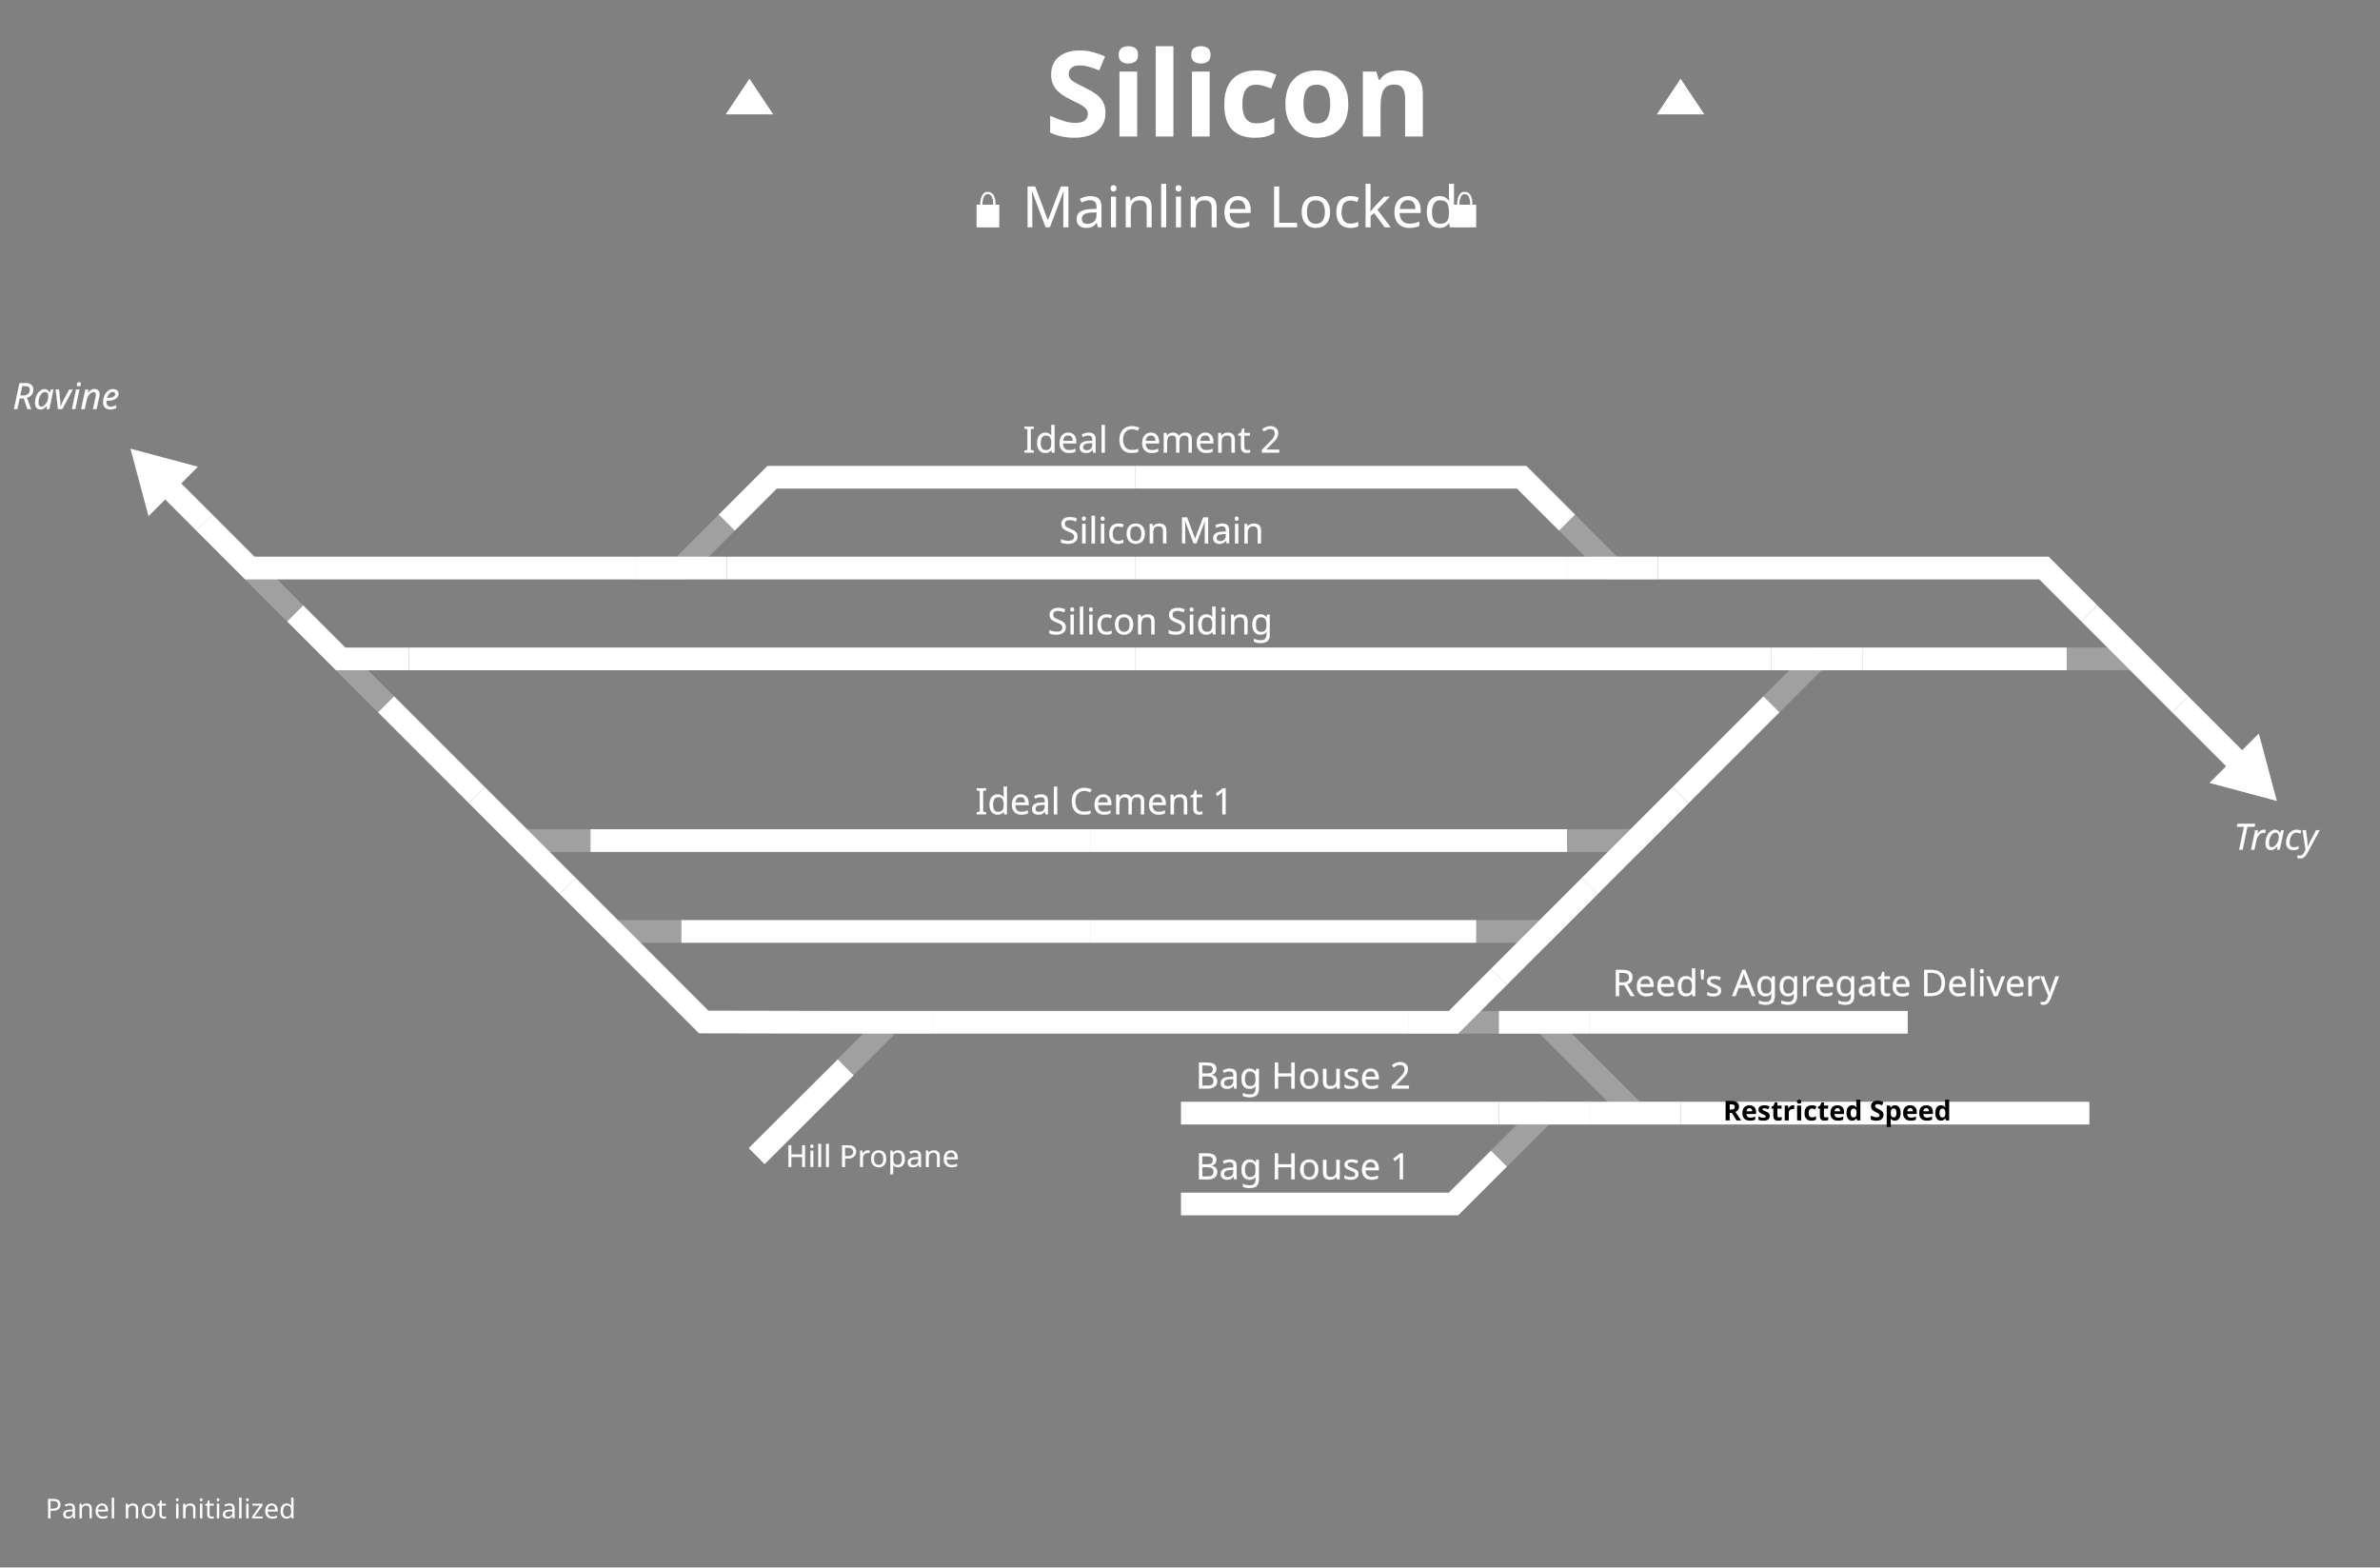
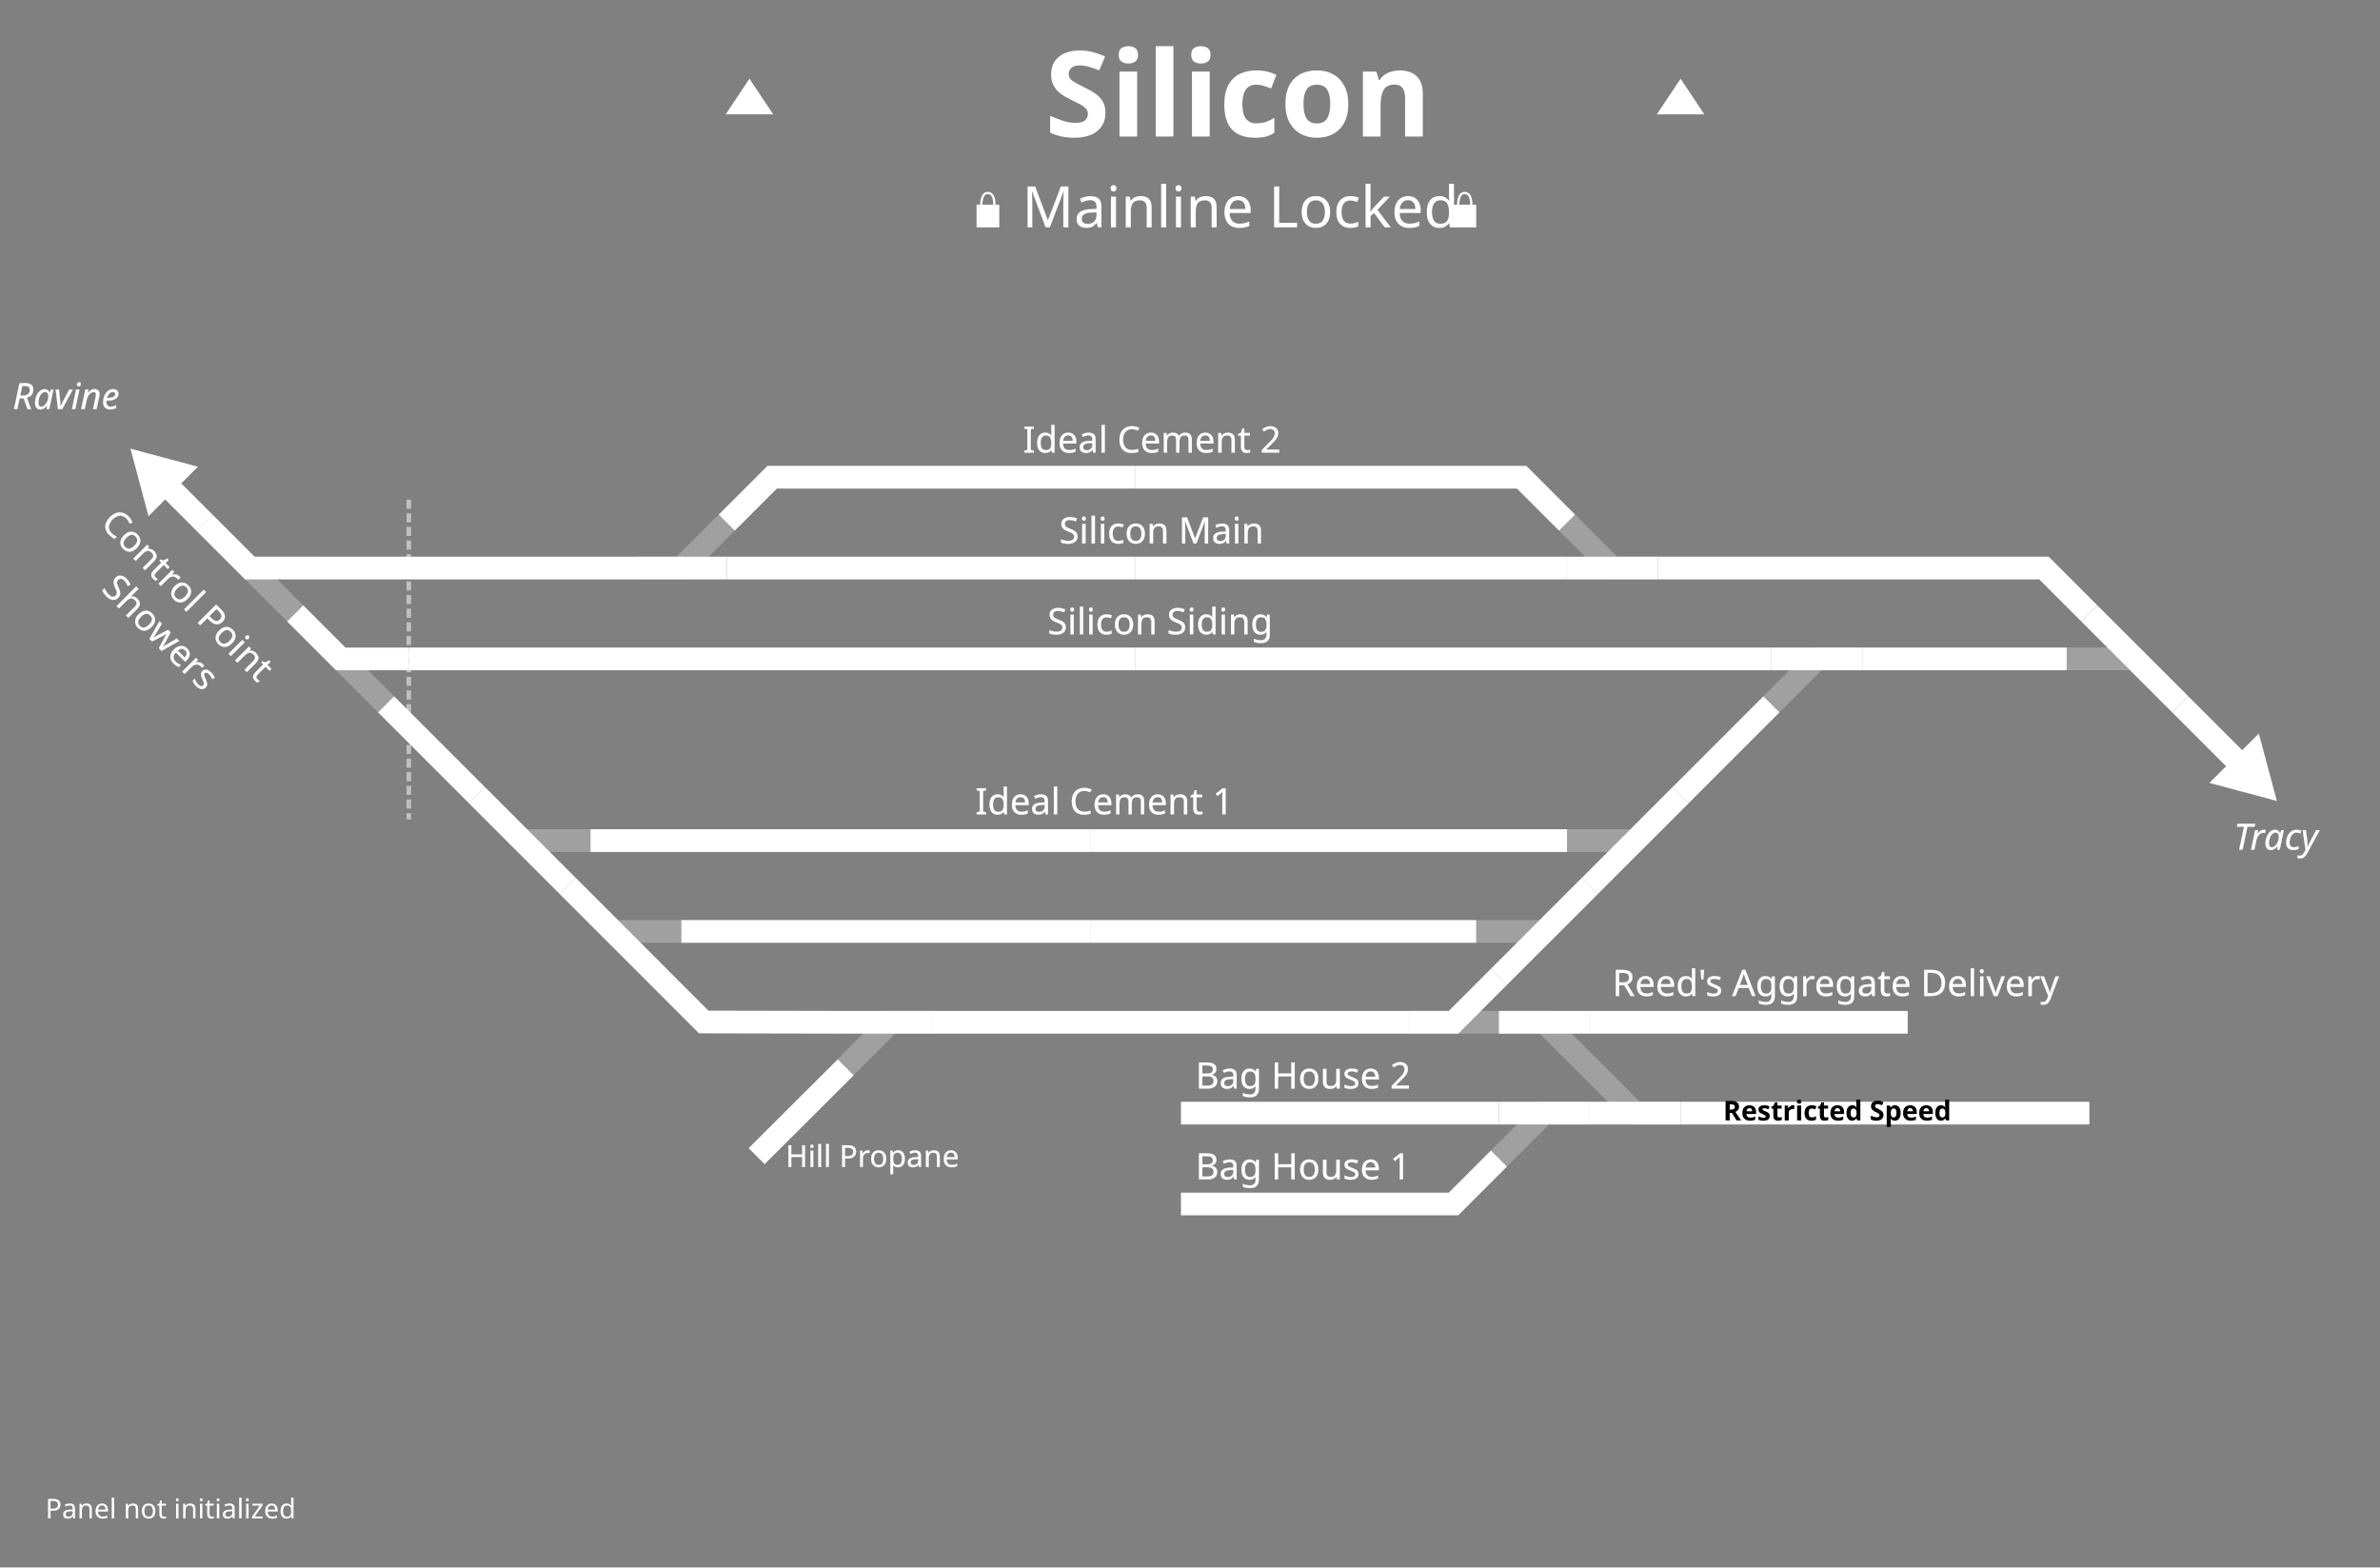
<svg xmlns="http://www.w3.org/2000/svg" xmlns:xlink="http://www.w3.org/1999/xlink" width="1047.958" height="690.115" id="svg2" version="1.1" xml:space="preserve">
  <defs id="defs4">
    <marker orient="auto" refY="0.0" refX="0.0" id="StopS" style="overflow:visible">
      <path id="path4089" d="M 0,5.65 0,-5.65" style="fill:none;stroke:#ffffff;stroke-width:1pt" transform="scale(0.6,0.2)" />
    </marker>
    <linearGradient id="linearGradient5066">
      <stop style="stop-color:#000000;stop-opacity:0.188;" offset="0" id="stop5068" />
      <stop style="stop-color:#000000;stop-opacity:0;" offset="1" id="stop5070" />
    </linearGradient>
    <linearGradient id="linearGradient4692">
      <stop id="stop4694" offset="0" style="stop-color:#ffffff;stop-opacity:0.753;" />
      <stop id="stop4696" offset="1" style="stop-color:#ffffff;stop-opacity:0;" />
    </linearGradient>
    <linearGradient id="linearGradient4186">
      <stop style="stop-color:#808080;stop-opacity:1;" offset="0" id="stop4188" />
      <stop style="stop-color:#000000;stop-opacity:0;" offset="1" id="stop4190" />
    </linearGradient>
    <linearGradient id="linearGradient4137" paint="solid">
      <stop style="stop-color:#00ff00;stop-opacity:1;" offset="0" id="stop4139" />
    </linearGradient>
    <linearGradient xlink:href="#linearGradient4186" id="linearGradient4976" gradientUnits="userSpaceOnUse" x1="39.5" y1="75.114" x2="70.5" y2="75.114" />
    <linearGradient xlink:href="#linearGradient4186" id="linearGradient4978" gradientUnits="userSpaceOnUse" x1="39.5" y1="75.114" x2="70.5" y2="75.114" />
    <radialGradient xlink:href="#linearGradient4692" id="radialGradient5060" gradientUnits="userSpaceOnUse" cx="55" cy="75.114" fx="55" fy="75.114" r="15" />
    <radialGradient xlink:href="#linearGradient5066" id="radialGradient5064" gradientUnits="userSpaceOnUse" cx="55" cy="75.114" fx="55" fy="75.114" r="15" />
    <radialGradient xlink:href="#linearGradient4692" id="radialGradient4247" gradientUnits="userSpaceOnUse" cx="55" cy="75.114" fx="55" fy="75.114" r="15" />
    <radialGradient xlink:href="#linearGradient5066" id="radialGradient4249" gradientUnits="userSpaceOnUse" cx="55" cy="75.114" fx="55" fy="75.114" r="15" />
    <radialGradient xlink:href="#linearGradient5066" id="radialGradient4251" gradientUnits="userSpaceOnUse" cx="55" cy="75.114" fx="55" fy="75.114" r="15" />
    <linearGradient xlink:href="#linearGradient4186" id="linearGradient4253" gradientUnits="userSpaceOnUse" x1="39.5" y1="75.114" x2="70.5" y2="75.114" />
    <linearGradient xlink:href="#linearGradient4186" id="linearGradient4255" gradientUnits="userSpaceOnUse" x1="39.5" y1="75.114" x2="70.5" y2="75.114" />
    <marker orient="auto" refY="0" refX="0.6" id="TriangleAuthNBMarker" style="overflow:visible">
      <path id="TriangleAuthNBMarkerPath" d="m 5.77,0 -8.65,5 0,-10 8.65,5 z" style="fill:#00ff00;fill-rule:evenodd;stroke:#00ff00;stroke-width:1pt;marker-start:none" transform="scale(0.2,0.2)" />
    </marker>
    <marker orient="auto" refY="0" refX="-0.6" id="TriangleAuthSBMarker" style="overflow:visible">
      <path id="TriangleAuthSBMarkerPath" d="m 5.77,0 -8.65,5 0,-10 8.65,5 z" style="fill:#00ff00;fill-rule:evenodd;stroke:#00ff00;stroke-width:1pt;marker-start:none" transform="scale(-0.2,-0.2)" />
    </marker>
    <marker orient="auto" refY="0" refX="0.6" id="TriangleOccupiedNBMarker" style="overflow:visible">
      <path id="TriangleOccupiedNBMarkerPath" d="m 5.77,0 -8.65,5 0,-10 8.65,5 z" style="fill:#ff0000;fill-rule:evenodd;stroke:#ff0000;stroke-width:1pt;marker-start:none" transform="scale(0.2,0.2)" />
    </marker>
    <marker orient="auto" refY="0" refX="-0.6" id="TriangleOccupiedSBMarker" style="overflow:visible">
      <path id="TriangleOccupiedSBMarkerPath" d="m 5.77,0 -8.65,5 0,-10 8.65,5 z" style="fill:#ff0000;fill-rule:evenodd;stroke:#ff0000;stroke-width:1pt;marker-start:none" transform="scale(-0.2,-0.2)" />
    </marker>
    <marker orient="auto" refY="0" refX="0" id="TriangleOutM" style="overflow:visible">
      <path id="path4051" d="m 5.77,0 -8.65,5 0,-10 8.65,5 z" style="fill:#ffffff;fill-rule:evenodd;stroke:#ffffff;stroke-width:1pt;marker-start:none" transform="scale(0.25,0.25)" />
    </marker>
    <marker orient="auto" refY="0" refX="0" id="TriangleInM" style="overflow:visible">
      <path id="path4042" d="m 5.77,0 -8.65,5 0,-10 8.65,5 z" style="fill:#ffffff;fill-rule:evenodd;stroke:#ffffff;stroke-width:1pt;marker-start:none" transform="scale(-0.25,-0.25)" />
    </marker>
    <marker orient="auto" refY="0" refX="0" id="StopM" style="overflow:visible">
      <path id="path4078" d="M 0,5.65 0,-5.65" style="fill:none;stroke:#ffffff;stroke-width:2pt" transform="scale(0.4,0.4)" />
    </marker>
  </defs>
  <g id="backgroundLayer" transform="translate(0,-312.2474)">
    <rect style="fill:#808080;fill-opacity:1;fill-rule:evenodd;stroke:none" id="panelBackground" width="1047.958" height="690.115" x="0" y="312.247" />
+     <path id="path4046-7" d="M 180,532.247 V 673.094" style="display:inline;opacity:0.5;fill:none;stroke:#ffffff;stroke-width:2;stroke-linecap:butt;stroke-linejoin:miter;stroke-miterlimit:4;stroke-dasharray:4, 2;stroke-dashoffset:0;stroke-opacity:1" />
+     <text xml:space="preserve" style="font-style:normal;font-variant:normal;font-weight:normal;font-stretch:normal;line-height:0%;font-family:'Trebuchet MS';-inkscape-font-specification:'Trebuchet MS';text-align:center;letter-spacing:0px;word-spacing:0px;writing-mode:lr-tb;text-anchor:middle;display:inline;fill:#ffffff;fill-opacity:1;stroke:#ffffff;stroke-width:0.1;stroke-miterlimit:4;stroke-dasharray:none;stroke-opacity:1" x="475.432" y="353.153" id="text4824-2" transform="rotate(45)">
+       <tspan id="tspan4826-4" x="475.432" y="353.153" style="font-size:16px;line-height:1.25;text-align:center;text-anchor:middle;stroke-width:0.1">Control Point</tspan>
+       <tspan x="475.432" y="373.153" style="font-size:16px;line-height:1.25;text-align:center;text-anchor:middle;stroke-width:0.1" id="tspan1">Showers</tspan>
+     </text>
  </g>
  <g id="industrialTrackLayer" transform="translate(0,-3.979759)" style="display:inline">
    <g id="g3199" transform="translate(170,-280)">
      <path style="opacity:0.25;fill:none;stroke:#ffffff;stroke-width:10;stroke-linecap:butt;stroke-linejoin:miter;stroke-miterlimit:4;stroke-dasharray:none;stroke-opacity:1" d="m 520,514.095 20,20 h 20" id="TO649.N" />
      <path id="TO649.R" d="m 520,534.095 h 40" style="fill:none;stroke:#ffffff;stroke-width:10;stroke-linecap:butt;stroke-linejoin:miter;stroke-miterlimit:4;stroke-dasharray:none;stroke-opacity:1" />
    </g>
    <g transform="matrix(1,0,0,-1,140,1028.189)" id="g3489">
      <path id="TO637.N" d="m 520,514.095 20,20 h 20" style="opacity:0.25;fill:none;stroke:#ffffff;stroke-width:10;stroke-linecap:butt;stroke-linejoin:miter;stroke-miterlimit:4;stroke-dasharray:none;stroke-opacity:1" />
      <path style="fill:none;stroke:#ffffff;stroke-width:10;stroke-linecap:butt;stroke-linejoin:miter;stroke-miterlimit:4;stroke-dasharray:none;stroke-opacity:1" d="m 520,534.095 h 40" id="TO637.R" />
    </g>
    <g id="g5668" transform="translate(180,-180)">
      <path style="opacity:0.25;fill:none;stroke:#ffffff;stroke-width:10;stroke-linecap:butt;stroke-linejoin:miter;stroke-miterlimit:4;stroke-dasharray:none;stroke-opacity:1" d="m 510,554.095 h 30 l 20,-20" id="TO634.N" />
      <path id="TO634.R" d="m 520,574.095 40,-40" style="fill:none;stroke:#ffffff;stroke-width:10;stroke-linecap:butt;stroke-linejoin:miter;stroke-miterlimit:4;stroke-dasharray:none;stroke-opacity:1" />
    </g>
    <g id="g3175" transform="rotate(180,610,494.0945)">
      <path style="opacity:0.25;fill:none;stroke:#ffffff;stroke-width:10;stroke-linecap:butt;stroke-linejoin:miter;stroke-miterlimit:4;stroke-dasharray:none;stroke-opacity:1" d="m 520,514.095 20,20 h 20" id="TO636A.N" />
      <path id="TO636A.R" d="m 520,534.095 h 40" style="fill:none;stroke:#ffffff;stroke-width:10;stroke-linecap:butt;stroke-linejoin:miter;stroke-miterlimit:4;stroke-dasharray:none;stroke-opacity:1" />
    </g>
    <g transform="matrix(-1,0,0,1,770,-180)" id="g3200">
      <path id="TO631.N" d="m 510,554.095 h 30 l 20,-20" style="opacity:0.25;fill:none;stroke:#ffffff;stroke-width:10;stroke-linecap:butt;stroke-linejoin:miter;stroke-miterlimit:4;stroke-dasharray:none;stroke-opacity:1" />
      <path style="fill:none;stroke:#ffffff;stroke-width:10;stroke-linecap:butt;stroke-linejoin:miter;stroke-miterlimit:4;stroke-dasharray:none;stroke-opacity:1" d="m 520,574.095 40,-40" id="TO631.R" />
    </g>
    <g id="g3206" transform="matrix(-1,0,0,1,690,-260)">
-       <path id="TO630.R" d="m 520,574.095 40,-40" style="opacity:0.25;fill:none;stroke:#ffffff;stroke-width:10;stroke-linecap:butt;stroke-linejoin:miter;stroke-miterlimit:4;stroke-dasharray:none;stroke-opacity:1" />
-       <path style="fill:none;stroke:#ffffff;stroke-width:10;stroke-linecap:butt;stroke-linejoin:miter;stroke-miterlimit:4;stroke-dasharray:none;stroke-opacity:1" d="m 510,554.095 h 30 l 20,-20" id="TO630.N" />
+       <path id="TO630.R" class="sensor CPShowers" d="m 520,574.095 40,-40" style="opacity:0.25;fill:none;stroke:#ffffff;stroke-width:10;stroke-linecap:butt;stroke-linejoin:miter;stroke-miterlimit:4;stroke-dasharray:none;stroke-opacity:1" />
+       <path style="fill:none;stroke:#ffffff;stroke-width:10;stroke-linecap:butt;stroke-linejoin:miter;stroke-miterlimit:4;stroke-dasharray:none;stroke-opacity:1" d="m 510,554.095 h 30 l 20,-20" id="TO630.N" class="sensor CPShowers" />
    </g>
    <g transform="translate(180,-39.99999)" id="g3226">
      <path id="TO636B.N" d="m 520,514.095 20,20 h 20" style="opacity:0.25;fill:none;stroke:#ffffff;stroke-width:10;stroke-linecap:butt;stroke-linejoin:miter;stroke-miterlimit:4;stroke-dasharray:none;stroke-opacity:1" />
      <path style="fill:none;stroke:#ffffff;stroke-width:10;stroke-linecap:butt;stroke-linejoin:miter;stroke-miterlimit:4;stroke-dasharray:none;stroke-opacity:1" d="m 520,534.095 h 40" id="TO636B.R" />
    </g>
    <path id="path3258" d="m 690,234.095 -20,-20 H 500" style="fill:none;stroke:#ffffff;stroke-width:10;stroke-linecap:butt;stroke-linejoin:miter;stroke-miterlimit:4;stroke-dasharray:none;stroke-opacity:1" />
    <path style="fill:none;stroke:#ffffff;stroke-width:10;stroke-linecap:butt;stroke-linejoin:miter;stroke-miterlimit:4;stroke-dasharray:none;stroke-opacity:1" d="m 320,234.095 20,-20 h 160" id="path3260" />
    <path id="path3264" d="M 660,514.095 640,534.095 H 520" style="fill:none;stroke:#ffffff;stroke-width:10;stroke-linecap:butt;stroke-linejoin:miter;stroke-miterlimit:4;stroke-dasharray:none;stroke-opacity:1" />
    <path id="path3268" d="M 480,374.094 H 260" style="fill:none;stroke:#ffffff;stroke-width:10;stroke-linecap:butt;stroke-linejoin:miter;stroke-miterlimit:4;stroke-dasharray:none;stroke-opacity:1" />
    <g transform="translate(140,-140)" id="g3176">
      <path id="TO635A.N" d="m 510,554.095 h 30 l 20,-20" style="opacity:0.25;fill:none;stroke:#ffffff;stroke-width:10;stroke-linecap:butt;stroke-linejoin:miter;stroke-miterlimit:4;stroke-dasharray:none;stroke-opacity:1" />
      <path style="fill:none;stroke:#ffffff;stroke-width:10;stroke-linecap:butt;stroke-linejoin:miter;stroke-miterlimit:4;stroke-dasharray:none;stroke-opacity:1" d="m 520,574.095 40,-40" id="TO635A.R" />
    </g>
    <g id="g3170" transform="matrix(-1,0,0,1,810,-140)">
      <path style="opacity:0.25;fill:none;stroke:#ffffff;stroke-width:10;stroke-linecap:butt;stroke-linejoin:miter;stroke-miterlimit:4;stroke-dasharray:none;stroke-opacity:1" d="m 510,554.095 h 30 l 20,-20" id="TO632.N" />
      <path id="TO632.R" d="m 520,574.095 40,-40" style="fill:none;stroke:#ffffff;stroke-width:10;stroke-linecap:butt;stroke-linejoin:miter;stroke-miterlimit:4;stroke-dasharray:none;stroke-opacity:1" />
    </g>
    <g style="display:inline" id="g5566" transform="matrix(-1,0,0,1,1180,-79.99998)">
      <path id="TO635B.N" d="m 520,534.095 h 40" style="opacity:0.25;fill:none;stroke:#ffffff;stroke-width:10;stroke-linecap:butt;stroke-linejoin:miter;stroke-miterlimit:4;stroke-dasharray:none;stroke-opacity:1" />
      <path style="fill:none;stroke:#ffffff;stroke-width:10;stroke-linecap:butt;stroke-linejoin:miter;stroke-miterlimit:4;stroke-dasharray:none;stroke-opacity:1" d="m 520,514.095 20,20 h 20" id="TO635B.R" />
    </g>
    <g style="display:inline" id="g5554" transform="matrix(-1,0,0,1,840,-280)">
      <path style="opacity:0.25;fill:none;stroke:#ffffff;stroke-width:10;stroke-linecap:butt;stroke-linejoin:miter;stroke-miterlimit:4;stroke-dasharray:none;stroke-opacity:1" d="m 520,514.095 20,20 h 20" id="TO648.R" />
      <path id="TO648.N" d="m 520,534.095 h 40" style="fill:none;stroke:#ffffff;stroke-width:10;stroke-linecap:butt;stroke-linejoin:miter;stroke-miterlimit:4;stroke-dasharray:none;stroke-opacity:1" />
    </g>
    <path style="fill:none;stroke:#ffffff;stroke-width:10;stroke-linecap:butt;stroke-linejoin:miter;stroke-miterlimit:4;stroke-dasharray:none;stroke-opacity:1" d="m 289.737,433.846 20.124,20.124 60.385,0.124" id="path4286" />
    <g transform="matrix(1,0,0,-1,-147.896,988.1906)" id="g3499" style="display:inline">
      <path id="TO638.N" d="m 520,514.095 20,20 h 20" style="opacity:0.25;fill:none;stroke:#ffffff;stroke-width:10;stroke-linecap:butt;stroke-linejoin:miter;stroke-miterlimit:4;stroke-dasharray:none;stroke-opacity:1" />
      <path style="fill:none;stroke:#ffffff;stroke-width:10;stroke-linecap:butt;stroke-linejoin:miter;stroke-miterlimit:4;stroke-dasharray:none;stroke-opacity:1" d="m 517.995,534.095 h 40.286" id="TO638.R" />
    </g>
    <path style="display:inline;fill:none;stroke:#ffffff;stroke-width:10;stroke-linecap:butt;stroke-linejoin:miter;stroke-miterlimit:4;stroke-dasharray:none;stroke-opacity:1" d="M 480,414.094 H 300" id="path4288" />
    <g style="display:inline" transform="matrix(1,0,0,-1,260,828.189)" id="g3193">
      <path id="TO633.R" d="m 520,514.095 20,20 h 20" style="opacity:0.25;fill:none;stroke:#ffffff;stroke-width:10;stroke-linecap:butt;stroke-linejoin:miter;stroke-miterlimit:4;stroke-dasharray:none;stroke-opacity:1" />
      <path style="fill:none;stroke:#ffffff;stroke-width:10;stroke-linecap:butt;stroke-linejoin:miter;stroke-miterlimit:4;stroke-dasharray:none;stroke-opacity:1" d="m 520,534.095 h 40" id="TO633.N" />
    </g>
    <path id="path3186" d="M 690,374.094 H 480" style="display:inline;fill:none;stroke:#ffffff;stroke-width:10;stroke-linecap:butt;stroke-linejoin:miter;stroke-miterlimit:4;stroke-dasharray:none;stroke-opacity:1" />
    <path style="display:inline;fill:none;stroke:#ffffff;stroke-width:10;stroke-linecap:butt;stroke-linejoin:miter;stroke-miterlimit:4;stroke-dasharray:none;stroke-opacity:1" d="M 650,414.094 H 480" id="path3188" />
    <path id="path3190" d="M 620,454.094 H 410.413" style="display:inline;fill:none;stroke:#ffffff;stroke-width:10;stroke-linecap:butt;stroke-linejoin:miter;stroke-miterlimit:4;stroke-dasharray:none;stroke-opacity:1" />
    <path style="display:inline;fill:none;stroke:#ffffff;stroke-width:10;stroke-linecap:butt;stroke-linejoin:miter;stroke-miterlimit:4;stroke-dasharray:none;stroke-opacity:1" d="M 660,494.094 H 520" id="path3192" />
    <path id="path3194" d="M 920,494.094 H 740" style="display:inline;fill:none;stroke:#ffffff;stroke-width:10;stroke-linecap:butt;stroke-linejoin:miter;stroke-miterlimit:4;stroke-dasharray:none;stroke-opacity:1" />
    <path style="display:inline;fill:none;stroke:#ffffff;stroke-width:10;stroke-linecap:butt;stroke-linejoin:miter;stroke-miterlimit:4;stroke-dasharray:none;stroke-opacity:1" d="M 840,454.094 H 700" id="path3196" />
    <path style="display:inline;fill:none;stroke:#ffffff;stroke-width:9.947;stroke-linecap:butt;stroke-linejoin:miter;stroke-miterlimit:4;stroke-dasharray:none;stroke-opacity:1" d="M 372.375,473.946 333.153,513.044" id="path3196-1" />
    <path id="path3204" d="m 780,314.094 -40,40" style="display:inline;fill:none;stroke:#ffffff;stroke-width:10;stroke-linecap:butt;stroke-linejoin:miter;stroke-miterlimit:4;stroke-dasharray:none;stroke-opacity:1" />
    <path style="display:inline;fill:none;stroke:#ffffff;stroke-width:10;stroke-linecap:butt;stroke-linejoin:miter;stroke-miterlimit:4;stroke-dasharray:none;stroke-opacity:1" d="m 210,354.094 -40,-40" id="path3206" />
  </g>
  <g id="mainlineTrackLayer" transform="translate(0,-3.979759)" style="display:inline">
    <g style="display:inline" id="g3164" transform="matrix(1,0,0,-1,400,848.189)">
-       <path style="opacity:0.25;fill:none;stroke:#ffffff;stroke-width:10;stroke-linecap:butt;stroke-linejoin:miter;stroke-miterlimit:4;stroke-dasharray:none;stroke-opacity:1" d="m 510,554.095 30,0 20,-20" id="TO601.R" />
+       <path style="opacity:0.25;fill:none;stroke:#ffffff;stroke-width:10;stroke-linecap:butt;stroke-linejoin:miter;stroke-miterlimit:4;stroke-dasharray:none;stroke-opacity:1" d="m 510,554.095 h 30 l 20,-20" id="TO601.R" />
      <path id="TO601.N" d="m 520,574.095 40,-40" style="fill:none;stroke:#ffffff;stroke-width:10;stroke-linecap:butt;stroke-linejoin:miter;stroke-miterlimit:4;stroke-dasharray:none;stroke-opacity:1" />
    </g>
    <g style="display:inline" transform="matrix(-1,0,0,1,650,-300)" id="g3212">
-       <path style="opacity:0.25;fill:none;stroke:#ffffff;stroke-width:10;stroke-linecap:butt;stroke-linejoin:miter;stroke-miterlimit:4;stroke-dasharray:none;stroke-opacity:1" d="m 520,574.095 40,-40" id="TO600.N" />
-       <path id="TO600.R" d="m 510,554.095 30,0 20,-20" style="fill:none;stroke:#ffffff;stroke-width:10;stroke-linecap:butt;stroke-linejoin:miter;stroke-miterlimit:4;stroke-dasharray:none;stroke-opacity:1" />
-     </g>
-     <path id="path5607" d="m 70,214.095 20,20" style="display:inline;fill:none;stroke:#ffffff;stroke-width:10;stroke-linecap:butt;stroke-linejoin:miter;stroke-miterlimit:4;stroke-dasharray:none;stroke-opacity:1;marker-start:url(#TriangleInM)" />
-     <path id="path5621" class="sensor SiliconMain" d="m 500,254.095 -180,0" style="display:inline;fill:none;stroke:#ffffff;stroke-width:10;stroke-linecap:butt;stroke-linejoin:miter;stroke-miterlimit:4;stroke-dasharray:none;stroke-opacity:1" />
+       <path style="opacity:0.25;fill:none;stroke:#ffffff;stroke-width:10;stroke-linecap:butt;stroke-linejoin:miter;stroke-miterlimit:4;stroke-dasharray:none;stroke-opacity:1" d="m 520,574.095 40,-40" id="TO600.N" class="sensor CPShowers" />
+       <path id="TO600.R" class="sensor CPShowers" d="m 510,554.095 h 30 l 20,-20" style="fill:none;stroke:#ffffff;stroke-width:10;stroke-linecap:butt;stroke-linejoin:miter;stroke-miterlimit:4;stroke-dasharray:none;stroke-opacity:1" />
+     </g>
+     <path id="path5607" class="sensor CPShowers" d="m 70,214.095 20,20" style="display:inline;fill:none;stroke:#ffffff;stroke-width:10;stroke-linecap:butt;stroke-linejoin:miter;stroke-miterlimit:4;stroke-dasharray:none;stroke-opacity:1;marker-start:url(#TriangleInM)" />
+     <path id="path5621" class="sensor SiliconMain" d="M 500,254.095 H 320" style="display:inline;fill:none;stroke:#ffffff;stroke-width:10;stroke-linecap:butt;stroke-linejoin:miter;stroke-miterlimit:4;stroke-dasharray:none;stroke-opacity:1" />
    <path style="display:inline;fill:none;stroke:#ffffff;stroke-width:10;stroke-linecap:butt;stroke-linejoin:miter;stroke-miterlimit:4;stroke-dasharray:none;stroke-opacity:1;marker-start:url(#TriangleInM)" d="m 990,344.094 -30,-30" id="path3240" />
-     <path style="display:inline;fill:none;stroke:#ffffff;stroke-width:10;stroke-linecap:butt;stroke-linejoin:miter;stroke-miterlimit:4;stroke-dasharray:none;stroke-opacity:1" class="sensor SiliconMain" d="m 920,274.094 -20,-20 -170,0" id="path3266" />
-     <path style="display:inline;fill:none;stroke:#ffffff;stroke-width:10;stroke-linecap:butt;stroke-linejoin:miter;stroke-miterlimit:4;stroke-dasharray:none;stroke-opacity:1" class="sensor SiliconMain" d="m 280,254.095 -140,0" id="path3270" />
-     <path id="path3184" class="sensor SiliconSiding" d="m 500,294.094 -320,0" style="display:inline;fill:none;stroke:#ffffff;stroke-width:10;stroke-linecap:butt;stroke-linejoin:miter;stroke-miterlimit:4;stroke-dasharray:none;stroke-opacity:1" />
-     <path id="path3198" class="sensor SiliconSiding" d="m 910,294.094 -90,0" style="display:inline;fill:none;stroke:#ffffff;stroke-width:10;stroke-linecap:butt;stroke-linejoin:miter;stroke-miterlimit:4;stroke-dasharray:none;stroke-opacity:1" />
-     <path style="display:inline;fill:none;stroke:#ffffff;stroke-width:10;stroke-linecap:butt;stroke-linejoin:miter;stroke-miterlimit:4;stroke-dasharray:none;stroke-opacity:1" class="sensor SiliconSiding" d="m 780,294.094 -280,0" id="path3129" />
-     <path style="display:inline;fill:none;stroke:#ffffff;stroke-width:10;stroke-linecap:butt;stroke-linejoin:miter;stroke-miterlimit:4;stroke-dasharray:none;stroke-opacity:1" class="sensor SiliconMain" d="m 690,254.095 -190,0" id="path3131" />
+     <path style="display:inline;fill:none;stroke:#ffffff;stroke-width:10;stroke-linecap:butt;stroke-linejoin:miter;stroke-miterlimit:4;stroke-dasharray:none;stroke-opacity:1" class="sensor SiliconMain" d="M 920,274.094 900,254.095 H 730" id="path3266" />
+     <path style="display:inline;fill:none;stroke:#ffffff;stroke-width:10;stroke-linecap:butt;stroke-linejoin:miter;stroke-miterlimit:4;stroke-dasharray:none;stroke-opacity:1" class="sensor SiliconMain" d="M 280,254.095 H 140" id="path3270" />
+     <path id="path3184" class="sensor SiliconSiding" d="M 500,294.094 H 180" style="display:inline;fill:none;stroke:#ffffff;stroke-width:10;stroke-linecap:butt;stroke-linejoin:miter;stroke-miterlimit:4;stroke-dasharray:none;stroke-opacity:1" />
+     <path id="path3198" class="sensor SiliconSiding" d="M 910,294.094 H 820" style="display:inline;fill:none;stroke:#ffffff;stroke-width:10;stroke-linecap:butt;stroke-linejoin:miter;stroke-miterlimit:4;stroke-dasharray:none;stroke-opacity:1" />
+     <path style="display:inline;fill:none;stroke:#ffffff;stroke-width:10;stroke-linecap:butt;stroke-linejoin:miter;stroke-miterlimit:4;stroke-dasharray:none;stroke-opacity:1" class="sensor SiliconSiding" d="M 780,294.094 H 500" id="path3129" />
+     <path style="display:inline;fill:none;stroke:#ffffff;stroke-width:10;stroke-linecap:butt;stroke-linejoin:miter;stroke-miterlimit:4;stroke-dasharray:none;stroke-opacity:1" class="sensor SiliconMain" d="M 690,254.095 H 500" id="path3131" />
  </g>
  <g id="mainlinePanelLinkLayer" transform="translate(0,-5.8839113e-5)" style="display:inline">
    <a xlink:href="Ravine_Quinn.svg" style="display:inline" id="RavineLink" transform="translate(-198,60.00006)">
      <text id="text5611" y="120.115" x="238" style="font-style:italic;font-variant:normal;font-weight:normal;font-stretch:normal;line-height:0%;font-family:'Trebuchet MS';-inkscape-font-specification:'Trebuchet MS Italic';text-align:center;letter-spacing:0px;word-spacing:0px;writing-mode:lr-tb;text-anchor:middle;fill:#ffffff;fill-opacity:1;stroke:#ffffff;stroke-width:0.1;stroke-miterlimit:4;stroke-dasharray:none;stroke-opacity:1" xml:space="preserve">
        <tspan y="120.115" x="238" id="tspan5615" style="font-size:16px;line-height:1.25">Ravine</tspan>
      </text>
    </a>
    <a xlink:href="Tracy.svg" transform="translate(772,250)" id="TracyLink">
      <text xml:space="preserve" style="font-style:italic;font-variant:normal;font-weight:normal;font-stretch:normal;line-height:0%;font-family:'Trebuchet MS';-inkscape-font-specification:'Trebuchet MS Italic';text-align:center;letter-spacing:0px;word-spacing:0px;writing-mode:lr-tb;text-anchor:middle;display:inline;fill:#ffffff;fill-opacity:1;stroke:#ffffff;stroke-width:0.1;stroke-miterlimit:4;stroke-dasharray:none;stroke-opacity:1" x="1013" y="374.115" id="text3250" transform="translate(-772,-250)">
        <tspan id="tspan3252" x="1013" y="374.115" style="font-size:16px;line-height:1.25">Tracy</tspan>
      </text>
    </a>

a
       id="a3248"
       style="display:inline"&gt;
      </g>
  <g id="textLayer" transform="translate(0,-3.979759)" style="display:inline">
    <a xlink:href="Fryton_Fremont.svg" id="a3287">
      <text id="panelTitle" y="64.095" x="460" style="font-style:normal;font-variant:normal;font-weight:bold;font-stretch:normal;line-height:0%;font-family:'Trebuchet MS';-inkscape-font-specification:'Trebuchet MS Bold';text-align:start;letter-spacing:0px;word-spacing:0px;writing-mode:lr-tb;text-anchor:start;fill:#ffffff;fill-opacity:1;stroke:none" xml:space="preserve">
        <tspan y="64.095" x="460" id="tspan3823" style="font-size:52.338px;line-height:1.25">Silicon</tspan>
      </text>
    </a>
    <text id="panelStatus" y="672.511" x="20" style="font-style:normal;font-variant:normal;font-weight:normal;font-stretch:normal;line-height:0%;font-family:'Trebuchet MS';-inkscape-font-specification:'Trebuchet MS';text-align:start;letter-spacing:0px;word-spacing:0px;writing-mode:lr-tb;text-anchor:start;fill:#ffffff;fill-opacity:1;stroke:none" xml:space="preserve">
      <tspan y="672.511" x="20" id="tspanPanelStatus" style="font-size:12px;line-height:1.25">Panel not initialized</tspan>
    </text>
    <path style="fill:#ffffff;fill-opacity:1;stroke:#ffffff;stroke-width:0.5px;stroke-linecap:butt;stroke-linejoin:miter;stroke-opacity:1" d="m 330,39.095 -10,15 h 20 z" id="leftLevelTriangle" />
    <use x="0" y="0" xlink:href="#leftLevelTriangle" id="rightLevelTriangle" transform="translate(410)" width="1047.958" height="690.115" />
    <g id="mainlineLockedGroup" transform="translate(50,5.019e-4)">
      <text xml:space="preserve" style="font-style:normal;font-variant:normal;font-weight:normal;font-stretch:normal;line-height:0%;font-family:'Trebuchet MS';-inkscape-font-specification:'Trebuchet MS';text-align:start;letter-spacing:0px;word-spacing:0px;writing-mode:lr-tb;text-anchor:start;fill:#ffffff;fill-opacity:1;stroke:none" x="400" y="104.094" id="mainlineLockedText">
        <tspan y="104.094" x="400" id="tspan3321" style="font-size:25.23px;line-height:1.25">Mainline Locked</tspan>
      </text>
      <g id="leftLock">
        <rect id="lockBody" width="10" height="10" x="380" y="94.094" style="fill:#ffffff;fill-opacity:1;stroke:none" />
        <path style="fill:none;stroke:#ffffff;stroke-width:1px;stroke-linecap:butt;stroke-linejoin:miter;stroke-opacity:1" d="m 382.068,94.274 c 0,0 -0.12,-5.383 2.818,-5.323 3.358,-0.06 2.924,5.323 2.924,5.323" id="path4159" />
      </g>
      <use height="690.115" width="1047.958" transform="translate(210)" id="rightLock" xlink:href="#leftLock" y="0" x="0" />
    </g>
    <text xml:space="preserve" style="fill:#000000" x="772.977" y="440.623" id="text412">
      <tspan id="tspan410" x="772.977" y="440.623" />
    </text>
    <g id="trackNameLayer" transform="translate(6.407039,3.12276)" style="display:inline">
      <text id="text6505" y="240.115" x="460" style="font-style:normal;font-variant:normal;font-weight:normal;font-stretch:normal;line-height:0%;font-family:'Trebuchet MS';-inkscape-font-specification:'Trebuchet MS';text-align:start;letter-spacing:0px;word-spacing:0px;writing-mode:lr-tb;text-anchor:start;fill:#ffffff;fill-opacity:1;stroke:#ffffff;stroke-width:0.1;stroke-miterlimit:4;stroke-dasharray:none;stroke-opacity:1" xml:space="preserve">
        <tspan y="240.115" x="460" id="tspan6507" style="font-size:16px;line-height:1.25">Silicon Main</tspan>
      </text>
      <text id="text6506" y="514.658" x="339.472" style="font-style:normal;font-variant:normal;font-weight:normal;font-stretch:normal;font-size:13.333px;line-height:0%;font-family:'Trebuchet MS';-inkscape-font-specification:'Trebuchet MS, Normal';font-variant-ligatures:normal;font-variant-caps:normal;font-variant-numeric:normal;font-variant-east-asian:normal;text-align:start;letter-spacing:0px;word-spacing:0px;writing-mode:lr-tb;text-anchor:start;display:inline;fill:#ffffff;fill-opacity:1;stroke:#ffffff;stroke-width:0.1;stroke-miterlimit:4;stroke-dasharray:none;stroke-opacity:1" xml:space="preserve">
        <tspan id="tspan1037" x="339.472" y="514.658">Hill Propane</tspan>
      </text>
      <text xml:space="preserve" style="font-style:normal;font-variant:normal;font-weight:normal;font-stretch:normal;line-height:0%;font-family:'Trebuchet MS';-inkscape-font-specification:'Trebuchet MS';text-align:start;letter-spacing:0px;word-spacing:0px;writing-mode:lr-tb;text-anchor:start;fill:#ffffff;fill-opacity:1;stroke:#ffffff;stroke-width:0.1;stroke-miterlimit:4;stroke-dasharray:none;stroke-opacity:1" x="423.036" y="359.377" id="text3881">
        <tspan x="423.036" y="359.377" id="tspan3240" style="font-size:16px;line-height:1.25">Ideal Cement 1</tspan>
      </text>
      <text xml:space="preserve" style="font-style:normal;font-variant:normal;font-weight:normal;font-stretch:normal;line-height:0%;font-family:'Trebuchet MS';-inkscape-font-specification:'Trebuchet MS';text-align:start;letter-spacing:0px;word-spacing:0px;writing-mode:lr-tb;text-anchor:start;fill:#ffffff;fill-opacity:1;stroke:#ffffff;stroke-width:0.1;stroke-miterlimit:4;stroke-dasharray:none;stroke-opacity:1" x="520" y="480.115" id="text3889">
        <tspan id="tspan3891" x="520" y="480.115" style="font-size:16px;line-height:1.25">Bag House 2</tspan>
      </text>
      <text id="text3913" y="439.377" x="703.533" style="font-style:normal;font-variant:normal;font-weight:normal;font-stretch:normal;line-height:0%;font-family:'Trebuchet MS';-inkscape-font-specification:'Trebuchet MS';text-align:start;letter-spacing:0px;word-spacing:0px;writing-mode:lr-tb;text-anchor:start;fill:#ffffff;fill-opacity:1;stroke:#ffffff;stroke-width:0.1;stroke-miterlimit:4;stroke-dasharray:none;stroke-opacity:1" xml:space="preserve">
        <tspan y="439.377" x="703.533" id="tspan3915" style="font-size:16px;line-height:1.25">Reed's Aggregate Delivery</tspan>
      </text>
      <text xml:space="preserve" style="font-style:normal;font-variant:normal;font-weight:normal;font-stretch:normal;line-height:0%;font-family:'Trebuchet MS';-inkscape-font-specification:'Trebuchet MS';text-align:start;letter-spacing:0px;word-spacing:0px;writing-mode:lr-tb;text-anchor:start;fill:#ffffff;fill-opacity:1;stroke:#ffffff;stroke-width:0.1;stroke-miterlimit:4;stroke-dasharray:none;stroke-opacity:1" x="444.014" y="200.115" id="text3917">
        <tspan x="444.014" y="200.115" id="tspan3921" style="font-size:16px;line-height:1.25">Ideal Cement 2</tspan>
      </text>
      <text xml:space="preserve" style="font-style:normal;font-variant:normal;font-weight:normal;font-stretch:normal;line-height:0%;font-family:'Trebuchet MS';-inkscape-font-specification:'Trebuchet MS';text-align:start;letter-spacing:0px;word-spacing:0px;writing-mode:lr-tb;text-anchor:start;fill:#ffffff;fill-opacity:1;stroke:#ffffff;stroke-width:0.1;stroke-miterlimit:4;stroke-dasharray:none;stroke-opacity:1" x="454.837" y="280.115" id="text3200">
        <tspan id="tspan3202" x="454.837" y="280.115" style="font-size:16px;line-height:1.25">Silicon Siding</tspan>
      </text>
      <text id="text3208" y="520.115" x="520" style="font-style:normal;font-variant:normal;font-weight:normal;font-stretch:normal;line-height:0%;font-family:'Trebuchet MS';-inkscape-font-specification:'Trebuchet MS';text-align:start;letter-spacing:0px;word-spacing:0px;writing-mode:lr-tb;text-anchor:start;fill:#ffffff;fill-opacity:1;stroke:#ffffff;stroke-width:0.1;stroke-miterlimit:4;stroke-dasharray:none;stroke-opacity:1" xml:space="preserve">
        <tspan y="520.115" x="520" id="tspan3210" style="font-size:16px;line-height:1.25">Bag House 1</tspan>
      </text>
      <text xml:space="preserve" style="fill:#000000" x="753.062" y="476.472" id="text466">
        <tspan id="tspan464" x="753.062" y="476.472" />
      </text>
      <text xml:space="preserve" style="font-style:normal;font-variant:normal;font-weight:bold;font-stretch:normal;font-size:12px;font-family:sans-serif;-inkscape-font-specification:'sans-serif, Bold';font-variant-ligatures:normal;font-variant-caps:normal;font-variant-numeric:normal;font-variant-east-asian:normal;fill:#000000" x="752.325" y="494.174" id="text470">
        <tspan id="tspan468" x="752.325" y="494.174">Restricted Speed</tspan>
      </text>
    </g>
  </g>
</svg>
